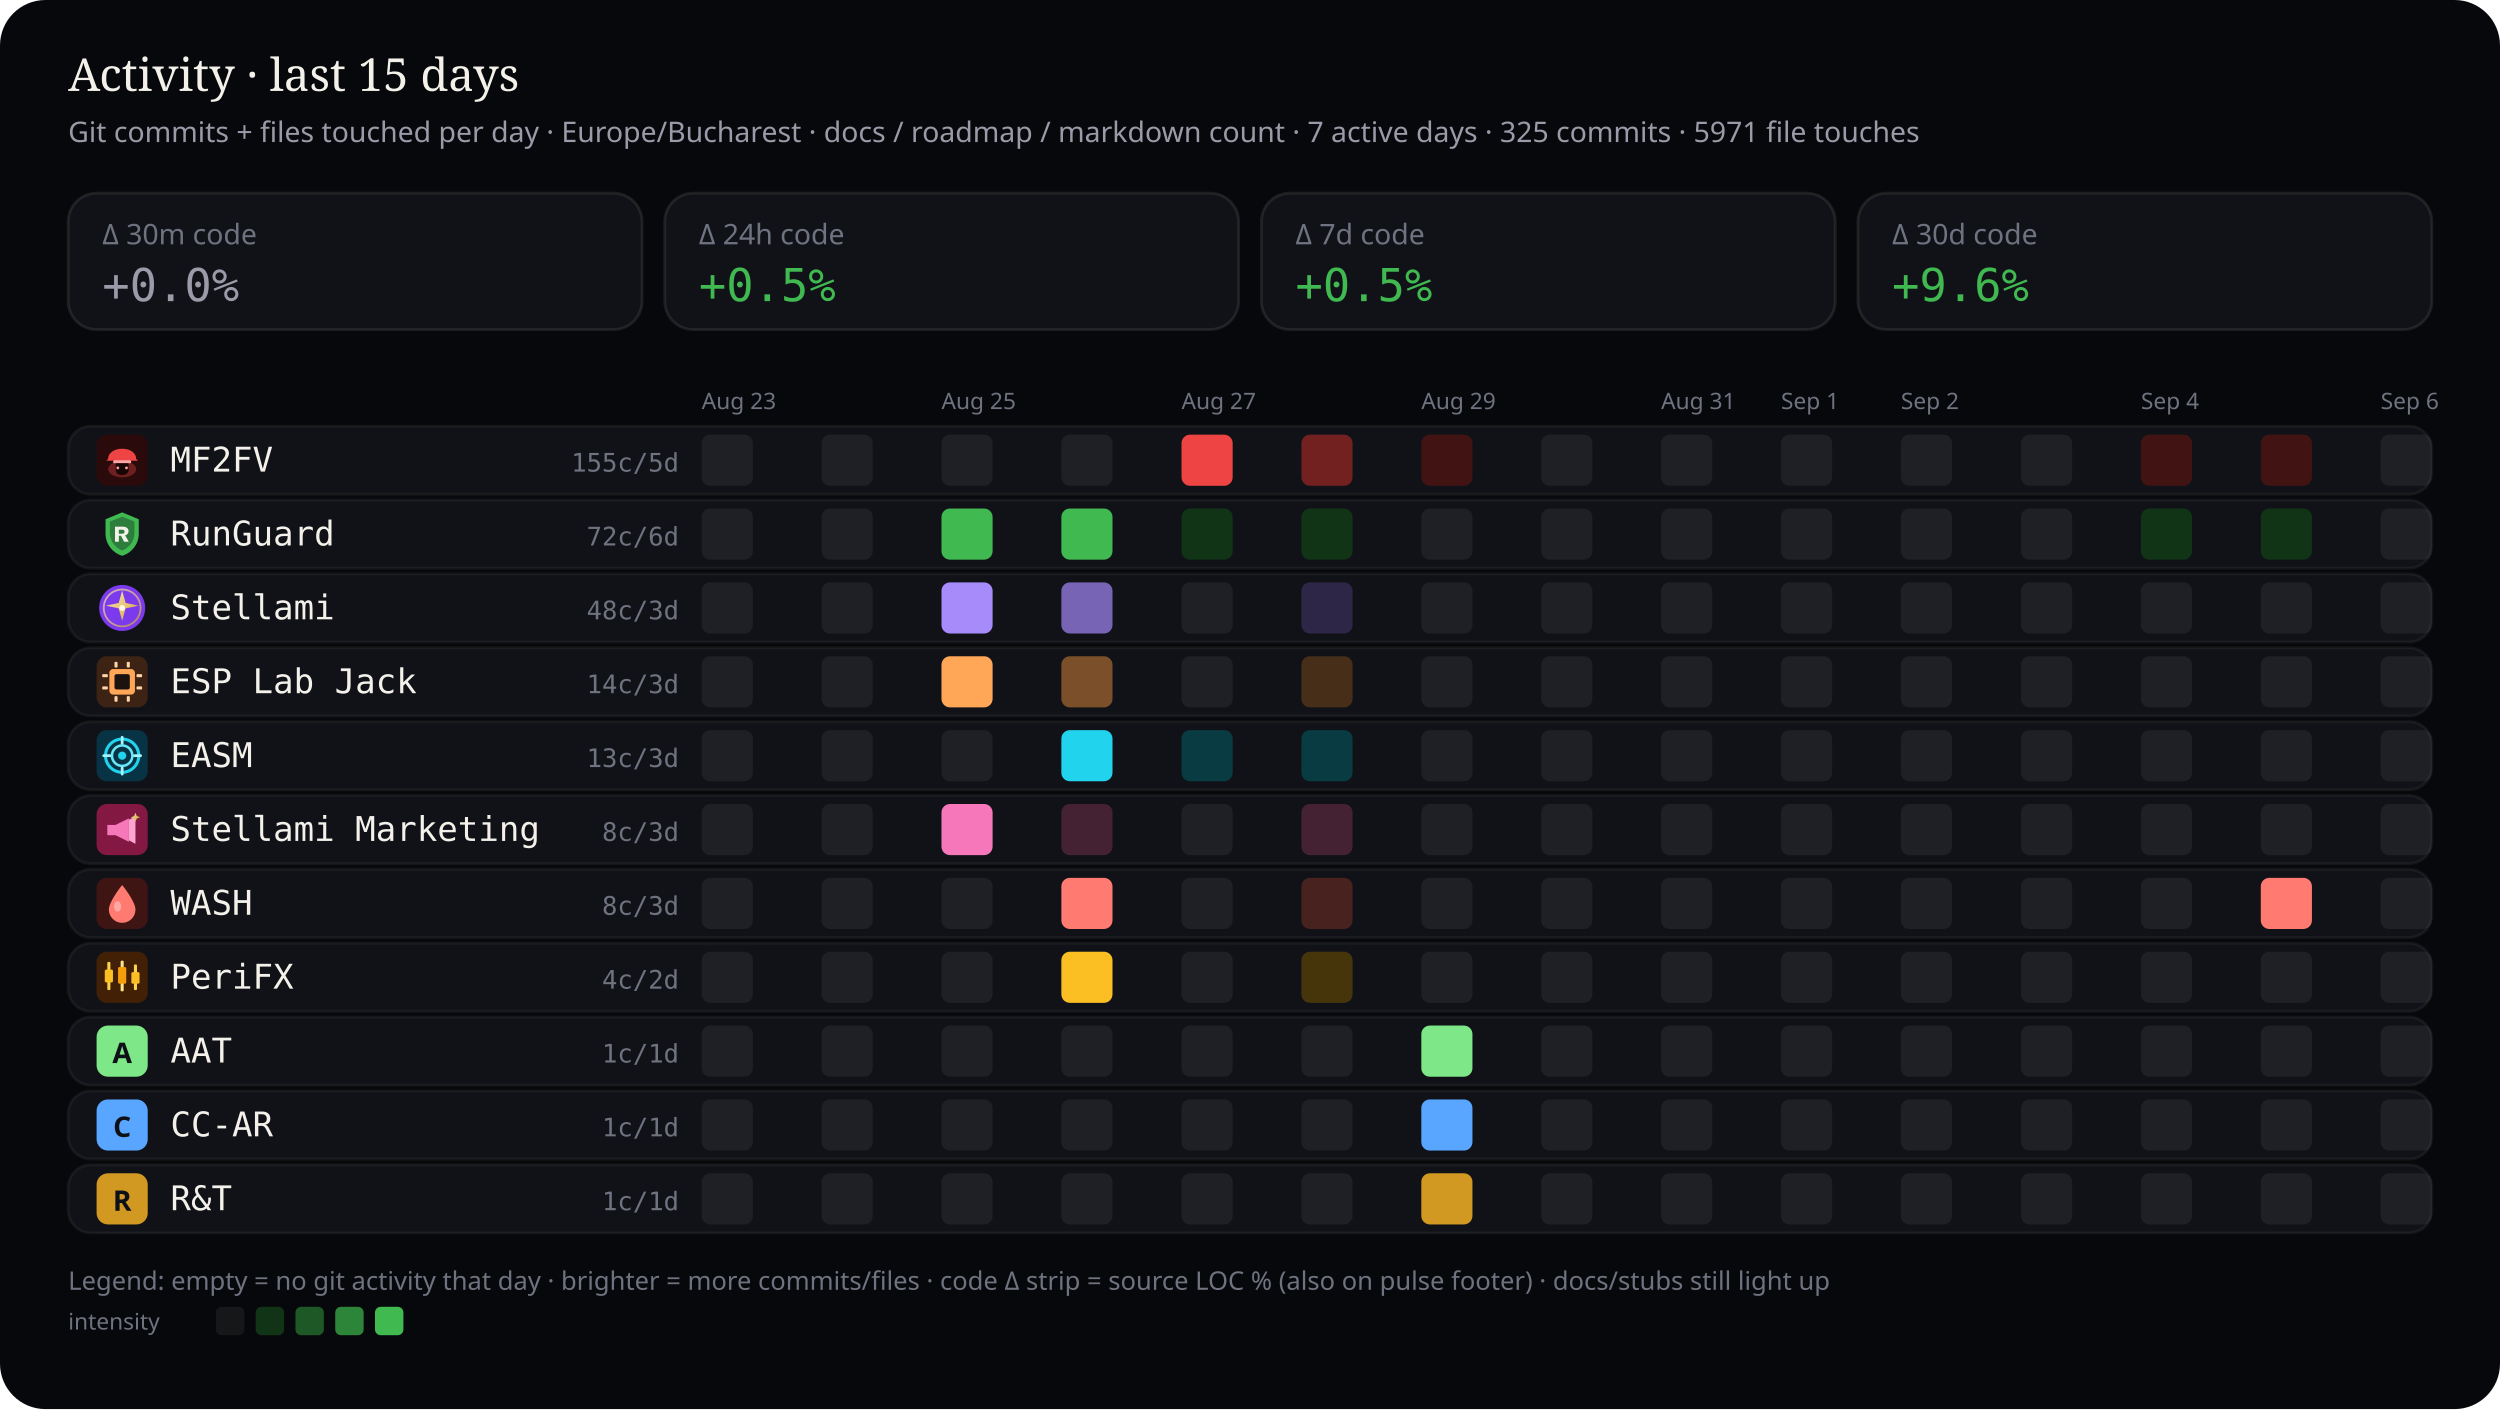
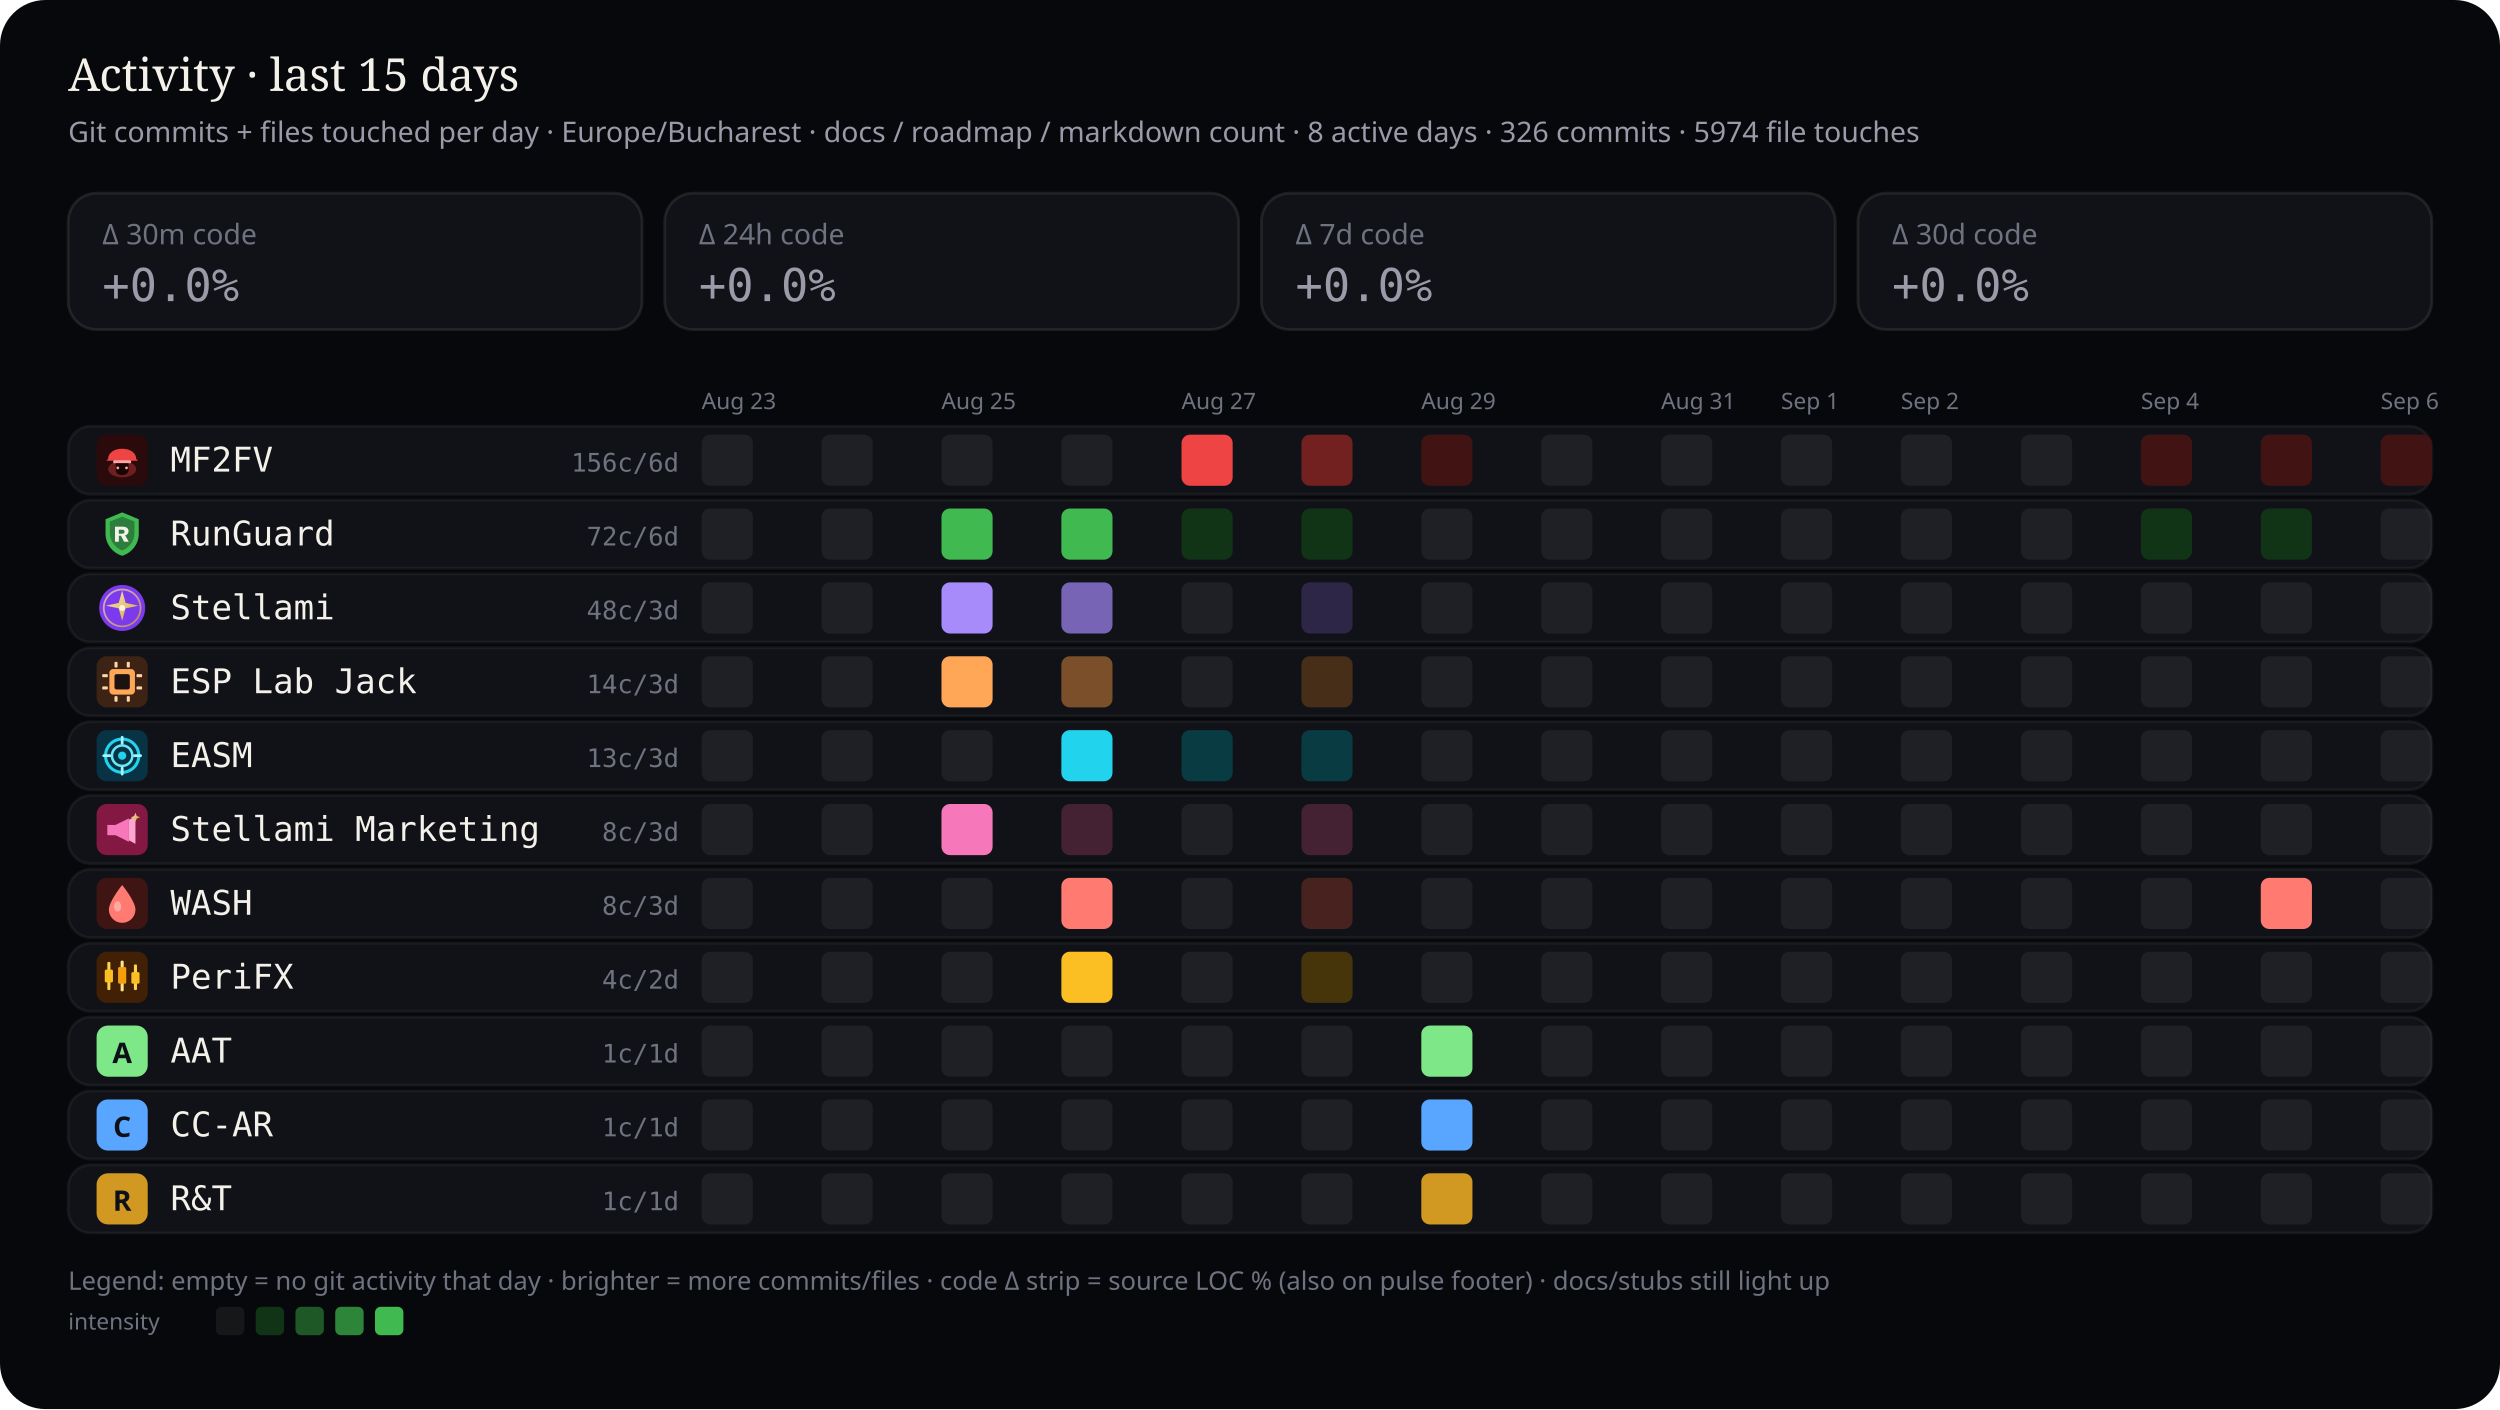
<svg xmlns="http://www.w3.org/2000/svg" viewBox="0 0 880 496" width="880" height="496" role="img" aria-label="Work activity last 15 days by stream — commits and files touched">
  <rect width="880" height="496" rx="16" fill="#07080b" />
  <text x="24" y="32" fill="#f4f1ea" font-size="16" font-family="ui-serif, Georgia, serif">Activity · last 15 days</text>
-   <text x="24" y="50" fill="#9a9aa8" font-size="10" font-family="ui-sans-serif, system-ui, sans-serif">Git commits + files touched per day · Europe/Bucharest · docs / roadmap / markdown count · 7 active days · 325 commits · 5971 file touches</text>
+   <text x="24" y="50" fill="#9a9aa8" font-size="10" font-family="ui-sans-serif, system-ui, sans-serif">Git commits + files touched per day · Europe/Bucharest · docs / roadmap / markdown count · 8 active days · 326 commits · 5974 file touches</text>
  <defs>
    <clipPath id="wc-stream-label">
      <rect x="60.0" y="0" width="132.5" height="496" />
    </clipPath>
  </defs>
  <rect x="24" y="68" width="202" height="48" rx="10" fill="#101218" stroke="rgba(232,228,214,0.10)" />
  <text x="36" y="86" fill="#6f7380" font-size="10" font-family="ui-sans-serif, system-ui, sans-serif">Δ 30m code</text>
  <text x="36" y="106" fill="#9a9aa8" font-size="16" font-family="ui-monospace, SFMono-Regular, monospace">+0.0%</text>
  <rect x="234" y="68" width="202" height="48" rx="10" fill="#101218" stroke="rgba(232,228,214,0.10)" />
  <text x="246" y="86" fill="#6f7380" font-size="10" font-family="ui-sans-serif, system-ui, sans-serif">Δ 24h code</text>
-   <text x="246" y="106" fill="#3fb950" font-size="16" font-family="ui-monospace, SFMono-Regular, monospace">+0.5%</text>
+   <text x="246" y="106" fill="#9a9aa8" font-size="16" font-family="ui-monospace, SFMono-Regular, monospace">+0.0%</text>
  <rect x="444" y="68" width="202" height="48" rx="10" fill="#101218" stroke="rgba(232,228,214,0.10)" />
  <text x="456" y="86" fill="#6f7380" font-size="10" font-family="ui-sans-serif, system-ui, sans-serif">Δ 7d code</text>
-   <text x="456" y="106" fill="#3fb950" font-size="16" font-family="ui-monospace, SFMono-Regular, monospace">+0.5%</text>
+   <text x="456" y="106" fill="#9a9aa8" font-size="16" font-family="ui-monospace, SFMono-Regular, monospace">+0.0%</text>
  <rect x="654" y="68" width="202" height="48" rx="10" fill="#101218" stroke="rgba(232,228,214,0.10)" />
  <text x="666" y="86" fill="#6f7380" font-size="10" font-family="ui-sans-serif, system-ui, sans-serif">Δ 30d code</text>
-   <text x="666" y="106" fill="#3fb950" font-size="16" font-family="ui-monospace, SFMono-Regular, monospace">+9.6%</text>
+   <text x="666" y="106" fill="#9a9aa8" font-size="16" font-family="ui-monospace, SFMono-Regular, monospace">+0.0%</text>
  <text x="247.0" y="144" fill="#6f7380" font-size="8" font-family="ui-sans-serif, system-ui, sans-serif">Aug 23</text>
  <text x="331.4" y="144" fill="#6f7380" font-size="8" font-family="ui-sans-serif, system-ui, sans-serif">Aug 25</text>
  <text x="415.9" y="144" fill="#6f7380" font-size="8" font-family="ui-sans-serif, system-ui, sans-serif">Aug 27</text>
  <text x="500.3" y="144" fill="#6f7380" font-size="8" font-family="ui-sans-serif, system-ui, sans-serif">Aug 29</text>
  <text x="584.7" y="144" fill="#6f7380" font-size="8" font-family="ui-sans-serif, system-ui, sans-serif">Aug 31</text>
  <text x="626.9" y="144" fill="#6f7380" font-size="8" font-family="ui-sans-serif, system-ui, sans-serif">Sep 1</text>
  <text x="669.1" y="144" fill="#6f7380" font-size="8" font-family="ui-sans-serif, system-ui, sans-serif">Sep 2</text>
  <text x="753.6" y="144" fill="#6f7380" font-size="8" font-family="ui-sans-serif, system-ui, sans-serif">Sep 4</text>
  <text x="838.0" y="144" fill="#6f7380" font-size="8" font-family="ui-sans-serif, system-ui, sans-serif">Sep 6</text>
  <rect x="24" y="150" width="832" height="24" rx="8" fill="#101218" stroke="rgba(232,228,214,0.06)" />
  <g id="stream_logo_mf2fv" class="stream_logo" data-stream="mf2fv" transform="translate(34.0,153.0) scale(0.9)" opacity="1.0">
    <rect width="20" height="20" rx="4" fill="#2a0a0a" />
    <ellipse cx="10" cy="13.5" rx="5.5" ry="3.2" fill="#ef4444" opacity=".35" />
    <path fill="#ef4444" d="M4.5 9.5 C4.5 7.2 6.8 5.5 10 5.5 S15.5 7.2 15.5 9.5 L16.2 10.2 H3.8 Z" />
    <rect x="6.5" y="10" width="7" height="1.2" rx="0.4" fill="#fca5a5" />
    <path fill="#1a0505" d="M7.5 11.2 h5 v2.8 c0 1-1.1 1.8-2.5 1.8 s-2.5-.8-2.5-1.8 v-2.8z" />
    <circle cx="8.3" cy="13" r="0.55" fill="#fca5a5" />
    <circle cx="11.7" cy="13" r="0.55" fill="#fca5a5" />
  </g>
  <use class="stream_logo" data-stream="mf2fv" href="#stream_logo_mf2fv" x="34.0" y="153.0" width="18" height="18" opacity="0" />
  <text x="60" y="166" fill="#f4f1ea" font-size="12" font-family="ui-monospace, SFMono-Regular, monospace" clip-path="url(#wc-stream-label)">MF2FV</text>
-   <text x="239" y="166" fill="#6f7380" font-size="9" text-anchor="end" font-family="ui-monospace, SFMono-Regular, monospace">155c/5d</text>
+   <text x="239" y="166" fill="#6f7380" font-size="9" text-anchor="end" font-family="ui-monospace, SFMono-Regular, monospace">156c/6d</text>
  <rect x="247.0" y="153.0" width="18.0" height="18.0" rx="3" fill="rgba(255,255,255,0.06)" />
  <rect x="289.2" y="153.0" width="18.0" height="18.0" rx="3" fill="rgba(255,255,255,0.06)" />
  <rect x="331.4" y="153.0" width="18.0" height="18.0" rx="3" fill="rgba(255,255,255,0.06)" />
  <rect x="373.6" y="153.0" width="18.0" height="18.0" rx="3" fill="rgba(255,255,255,0.06)" />
  <rect x="415.9" y="153.0" width="18.0" height="18.0" rx="3" fill="#ef4444" />
  <rect x="458.1" y="153.0" width="18.0" height="18.0" rx="3" fill="#722020" />
  <rect x="500.3" y="153.0" width="18.0" height="18.0" rx="3" fill="#421313" />
  <rect x="542.5" y="153.0" width="18.0" height="18.0" rx="3" fill="rgba(255,255,255,0.06)" />
  <rect x="584.7" y="153.0" width="18.0" height="18.0" rx="3" fill="rgba(255,255,255,0.06)" />
  <rect x="626.9" y="153.0" width="18.0" height="18.0" rx="3" fill="rgba(255,255,255,0.06)" />
  <rect x="669.1" y="153.0" width="18.0" height="18.0" rx="3" fill="rgba(255,255,255,0.06)" />
  <rect x="711.4" y="153.0" width="18.0" height="18.0" rx="3" fill="rgba(255,255,255,0.06)" />
  <rect x="753.6" y="153.0" width="18.0" height="18.0" rx="3" fill="#421313" />
  <rect x="795.8" y="153.0" width="18.0" height="18.0" rx="3" fill="#421313" />
-   <rect x="838.0" y="153.0" width="18.0" height="18.0" rx="3" fill="rgba(255,255,255,0.06)" />
+   <rect x="838.0" y="153.0" width="18.0" height="18.0" rx="3" fill="#421313" />
  <rect x="24" y="176" width="832" height="24" rx="8" fill="#101218" stroke="rgba(232,228,214,0.06)" />
  <g id="stream_logo_runguard" class="stream_logo" data-stream="runguard" transform="translate(34.0,179.0) scale(0.9)" opacity="1.0">
    <path fill="#3fb950" d="M10 1.5 L16.5 4.2 V9.8 C16.5 14.1 13.6 17.4 10 18.5 C6.4 17.4 3.5 14.1 3.5 9.8 V4.2 Z" />
    <path fill="#0d1117" fill-opacity=".35" d="M10 3.2 L14.8 5.1 V9.7 C14.8 12.9 12.6 15.4 10 16.4 C7.4 15.4 5.2 12.9 5.2 9.7 V5.1 Z" />
    <path fill="#f4f1ea" d="M7.2 7.1h3.1c1.35 0 2.2.7 2.2 1.75 0 .85-.5 1.45-1.35 1.65L12.6 13h-1.85l-1.2-2.35H8.7V13H7.2V7.1zm1.5 1.2v1.55h1.35c.55 0 .9-.28.9-.75s-.35-.8-.9-.8H8.7z" />
  </g>
  <use class="stream_logo" data-stream="runguard" href="#stream_logo_runguard" x="34.0" y="179.0" width="18" height="18" opacity="0" />
  <text x="60" y="192" fill="#f4f1ea" font-size="12" font-family="ui-monospace, SFMono-Regular, monospace" clip-path="url(#wc-stream-label)">RunGuard</text>
  <text x="239" y="192" fill="#6f7380" font-size="9" text-anchor="end" font-family="ui-monospace, SFMono-Regular, monospace">72c/6d</text>
  <rect x="247.0" y="179.0" width="18.0" height="18.0" rx="3" fill="rgba(255,255,255,0.06)" />
  <rect x="289.2" y="179.0" width="18.0" height="18.0" rx="3" fill="rgba(255,255,255,0.06)" />
  <rect x="331.4" y="179.0" width="18.0" height="18.0" rx="3" fill="#3fb950" />
  <rect x="373.6" y="179.0" width="18.0" height="18.0" rx="3" fill="#3fb950" />
  <rect x="415.9" y="179.0" width="18.0" height="18.0" rx="3" fill="#113316" />
  <rect x="458.1" y="179.0" width="18.0" height="18.0" rx="3" fill="#113316" />
  <rect x="500.3" y="179.0" width="18.0" height="18.0" rx="3" fill="rgba(255,255,255,0.06)" />
  <rect x="542.5" y="179.0" width="18.0" height="18.0" rx="3" fill="rgba(255,255,255,0.06)" />
  <rect x="584.7" y="179.0" width="18.0" height="18.0" rx="3" fill="rgba(255,255,255,0.06)" />
  <rect x="626.9" y="179.0" width="18.0" height="18.0" rx="3" fill="rgba(255,255,255,0.06)" />
  <rect x="669.1" y="179.0" width="18.0" height="18.0" rx="3" fill="rgba(255,255,255,0.06)" />
  <rect x="711.4" y="179.0" width="18.0" height="18.0" rx="3" fill="rgba(255,255,255,0.06)" />
  <rect x="753.6" y="179.0" width="18.0" height="18.0" rx="3" fill="#113316" />
  <rect x="795.8" y="179.0" width="18.0" height="18.0" rx="3" fill="#113316" />
  <rect x="838.0" y="179.0" width="18.0" height="18.0" rx="3" fill="rgba(255,255,255,0.06)" />
  <rect x="24" y="202" width="832" height="24" rx="8" fill="#101218" stroke="rgba(232,228,214,0.06)" />
  <g id="stream_logo_stellami" class="stream_logo" data-stream="stellami" transform="translate(34.0,205.0) scale(0.9)" opacity="1.0">
    <defs>
      <linearGradient id="stream_logo_stellami-stellami-gold" x1="0%" y1="0%" x2="100%" y2="100%">
        <stop offset="0%" stop-color="#f5e6a8" />
        <stop offset="55%" stop-color="#e8c57a" />
        <stop offset="100%" stop-color="#c9a227" />
      </linearGradient>
    </defs>
    <circle cx="10" cy="10" r="9" fill="#7c3aed" />
    <circle cx="10" cy="10" r="7.2" fill="none" stroke="url(#stream_logo_stellami-stellami-gold)" stroke-width="0.7" opacity=".7" />
    <path fill="url(#stream_logo_stellami-stellami-gold)" d="M10 3.2 L11.35 8.05 L16.4 9.1 L11.35 10.15 L10 15 L8.65 10.15 L3.6 9.1 L8.65 8.05 Z" />
    <circle cx="10" cy="10" r="1.15" fill="#fff8e8" />
  </g>
  <use class="stream_logo" data-stream="stellami" href="#stream_logo_stellami" x="34.0" y="205.0" width="18" height="18" opacity="0" />
  <text x="60" y="218" fill="#f4f1ea" font-size="12" font-family="ui-monospace, SFMono-Regular, monospace" clip-path="url(#wc-stream-label)">Stellami</text>
  <text x="239" y="218" fill="#6f7380" font-size="9" text-anchor="end" font-family="ui-monospace, SFMono-Regular, monospace">48c/3d</text>
  <rect x="247.0" y="205.0" width="18.0" height="18.0" rx="3" fill="rgba(255,255,255,0.06)" />
  <rect x="289.2" y="205.0" width="18.0" height="18.0" rx="3" fill="rgba(255,255,255,0.06)" />
  <rect x="331.4" y="205.0" width="18.0" height="18.0" rx="3" fill="#a78bfa" />
  <rect x="373.6" y="205.0" width="18.0" height="18.0" rx="3" fill="#7864b4" />
  <rect x="415.9" y="205.0" width="18.0" height="18.0" rx="3" fill="rgba(255,255,255,0.06)" />
  <rect x="458.1" y="205.0" width="18.0" height="18.0" rx="3" fill="#2e2646" />
  <rect x="500.3" y="205.0" width="18.0" height="18.0" rx="3" fill="rgba(255,255,255,0.06)" />
  <rect x="542.5" y="205.0" width="18.0" height="18.0" rx="3" fill="rgba(255,255,255,0.06)" />
  <rect x="584.7" y="205.0" width="18.0" height="18.0" rx="3" fill="rgba(255,255,255,0.06)" />
  <rect x="626.9" y="205.0" width="18.0" height="18.0" rx="3" fill="rgba(255,255,255,0.06)" />
  <rect x="669.1" y="205.0" width="18.0" height="18.0" rx="3" fill="rgba(255,255,255,0.06)" />
  <rect x="711.4" y="205.0" width="18.0" height="18.0" rx="3" fill="rgba(255,255,255,0.06)" />
  <rect x="753.6" y="205.0" width="18.0" height="18.0" rx="3" fill="rgba(255,255,255,0.06)" />
  <rect x="795.8" y="205.0" width="18.0" height="18.0" rx="3" fill="rgba(255,255,255,0.06)" />
  <rect x="838.0" y="205.0" width="18.0" height="18.0" rx="3" fill="rgba(255,255,255,0.06)" />
  <rect x="24" y="228" width="832" height="24" rx="8" fill="#101218" stroke="rgba(232,228,214,0.06)" />
  <g id="stream_logo_esp-lab-jack" class="stream_logo" data-stream="esp-lab-jack" transform="translate(34.0,231.0) scale(0.9)" opacity="1.0">
    <rect width="20" height="20" rx="4" fill="#3d2314" />
    <rect x="5" y="5" width="10" height="10" rx="1.5" fill="#ffa657" />
    <rect x="7" y="7" width="6" height="6" rx="0.8" fill="#1c1210" />
    <rect x="2.2" y="7" width="2.2" height="1.2" rx="0.3" fill="#ffd4a8" />
    <rect x="2.2" y="11.8" width="2.2" height="1.2" rx="0.3" fill="#ffd4a8" />
    <rect x="15.6" y="7" width="2.2" height="1.2" rx="0.3" fill="#ffd4a8" />
    <rect x="15.6" y="11.8" width="2.2" height="1.2" rx="0.3" fill="#ffd4a8" />
    <rect x="7" y="2.2" width="1.2" height="2.2" rx="0.3" fill="#ffd4a8" />
    <rect x="11.8" y="2.2" width="1.2" height="2.2" rx="0.3" fill="#ffd4a8" />
    <rect x="7" y="15.6" width="1.2" height="2.2" rx="0.3" fill="#ffd4a8" />
    <rect x="11.8" y="15.6" width="1.2" height="2.2" rx="0.3" fill="#ffd4a8" />
  </g>
  <use class="stream_logo" data-stream="esp-lab-jack" href="#stream_logo_esp-lab-jack" x="34.0" y="231.0" width="18" height="18" opacity="0" />
  <text x="60" y="244" fill="#f4f1ea" font-size="12" font-family="ui-monospace, SFMono-Regular, monospace" clip-path="url(#wc-stream-label)">ESP Lab Jack</text>
  <text x="239" y="244" fill="#6f7380" font-size="9" text-anchor="end" font-family="ui-monospace, SFMono-Regular, monospace">14c/3d</text>
  <rect x="247.0" y="231.0" width="18.0" height="18.0" rx="3" fill="rgba(255,255,255,0.06)" />
  <rect x="289.2" y="231.0" width="18.0" height="18.0" rx="3" fill="rgba(255,255,255,0.06)" />
  <rect x="331.4" y="231.0" width="18.0" height="18.0" rx="3" fill="#ffa657" />
  <rect x="373.6" y="231.0" width="18.0" height="18.0" rx="3" fill="#7a4f29" />
  <rect x="415.9" y="231.0" width="18.0" height="18.0" rx="3" fill="rgba(255,255,255,0.06)" />
  <rect x="458.1" y="231.0" width="18.0" height="18.0" rx="3" fill="#472e18" />
  <rect x="500.3" y="231.0" width="18.0" height="18.0" rx="3" fill="rgba(255,255,255,0.06)" />
  <rect x="542.5" y="231.0" width="18.0" height="18.0" rx="3" fill="rgba(255,255,255,0.06)" />
  <rect x="584.7" y="231.0" width="18.0" height="18.0" rx="3" fill="rgba(255,255,255,0.06)" />
  <rect x="626.9" y="231.0" width="18.0" height="18.0" rx="3" fill="rgba(255,255,255,0.06)" />
  <rect x="669.1" y="231.0" width="18.0" height="18.0" rx="3" fill="rgba(255,255,255,0.06)" />
  <rect x="711.4" y="231.0" width="18.0" height="18.0" rx="3" fill="rgba(255,255,255,0.06)" />
  <rect x="753.6" y="231.0" width="18.0" height="18.0" rx="3" fill="rgba(255,255,255,0.06)" />
  <rect x="795.8" y="231.0" width="18.0" height="18.0" rx="3" fill="rgba(255,255,255,0.06)" />
  <rect x="838.0" y="231.0" width="18.0" height="18.0" rx="3" fill="rgba(255,255,255,0.06)" />
  <rect x="24" y="254" width="832" height="24" rx="8" fill="#101218" stroke="rgba(232,228,214,0.06)" />
  <g id="stream_logo_easm" class="stream_logo" data-stream="easm" transform="translate(34.0,257.0) scale(0.9)" opacity="1.0">
    <rect width="20" height="20" rx="4" fill="#083344" />
    <circle cx="10" cy="10" r="6.5" fill="none" stroke="#22d3ee" stroke-width="1.2" />
    <circle cx="10" cy="10" r="4" fill="none" stroke="#67e8f9" stroke-width="1" />
    <circle cx="10" cy="10" r="1.6" fill="#22d3ee" />
    <path d="M10 2.8 V5.2 M10 14.8 V17.2 M2.8 10 H5.2 M14.8 10 H17.2" stroke="#a5f3fc" stroke-width="1.1" stroke-linecap="round" />
  </g>
  <use class="stream_logo" data-stream="easm" href="#stream_logo_easm" x="34.0" y="257.0" width="18" height="18" opacity="0" />
  <text x="60" y="270" fill="#f4f1ea" font-size="12" font-family="ui-monospace, SFMono-Regular, monospace" clip-path="url(#wc-stream-label)">EASM</text>
  <text x="239" y="270" fill="#6f7380" font-size="9" text-anchor="end" font-family="ui-monospace, SFMono-Regular, monospace">13c/3d</text>
  <rect x="247.0" y="257.0" width="18.0" height="18.0" rx="3" fill="rgba(255,255,255,0.06)" />
  <rect x="289.2" y="257.0" width="18.0" height="18.0" rx="3" fill="rgba(255,255,255,0.06)" />
  <rect x="331.4" y="257.0" width="18.0" height="18.0" rx="3" fill="rgba(255,255,255,0.06)" />
  <rect x="373.6" y="257.0" width="18.0" height="18.0" rx="3" fill="#22d3ee" />
  <rect x="415.9" y="257.0" width="18.0" height="18.0" rx="3" fill="#093b42" />
  <rect x="458.1" y="257.0" width="18.0" height="18.0" rx="3" fill="#093b42" />
  <rect x="500.3" y="257.0" width="18.0" height="18.0" rx="3" fill="rgba(255,255,255,0.06)" />
  <rect x="542.5" y="257.0" width="18.0" height="18.0" rx="3" fill="rgba(255,255,255,0.06)" />
  <rect x="584.7" y="257.0" width="18.0" height="18.0" rx="3" fill="rgba(255,255,255,0.06)" />
  <rect x="626.9" y="257.0" width="18.0" height="18.0" rx="3" fill="rgba(255,255,255,0.06)" />
  <rect x="669.1" y="257.0" width="18.0" height="18.0" rx="3" fill="rgba(255,255,255,0.06)" />
  <rect x="711.4" y="257.0" width="18.0" height="18.0" rx="3" fill="rgba(255,255,255,0.06)" />
  <rect x="753.6" y="257.0" width="18.0" height="18.0" rx="3" fill="rgba(255,255,255,0.06)" />
  <rect x="795.8" y="257.0" width="18.0" height="18.0" rx="3" fill="rgba(255,255,255,0.06)" />
  <rect x="838.0" y="257.0" width="18.0" height="18.0" rx="3" fill="rgba(255,255,255,0.06)" />
  <rect x="24" y="280" width="832" height="24" rx="8" fill="#101218" stroke="rgba(232,228,214,0.06)" />
  <g id="stream_logo_stellami-marketing" class="stream_logo" data-stream="stellami-marketing" transform="translate(34.0,283.0) scale(0.9)" opacity="1.0">
    <defs>
      <linearGradient id="stream_logo_stellami-marketing-smkt-gold" x1="0%" y1="0%" x2="100%" y2="100%">
        <stop offset="0%" stop-color="#f5e6a8" />
        <stop offset="100%" stop-color="#c9a227" />
      </linearGradient>
    </defs>
    <rect width="20" height="20" rx="4" fill="#831843" />
    <path fill="#f778ba" d="M4.2 8.2h3.2l5.2-2.6v9.2l-5.2-2.6H4.2z" />
    <path fill="#fda4d0" d="M12.6 6.2l2.6-1.4v10.8l-2.6-1.4z" />
    <path fill="url(#stream_logo_stellami-marketing-smkt-gold)" d="M15.2 3.4 L15.7 4.7 L17 5.2 L15.7 5.7 L15.2 7 L14.7 5.7 L13.4 5.2 L14.7 4.7 Z" />
  </g>
  <use class="stream_logo" data-stream="stellami-marketing" href="#stream_logo_stellami-marketing" x="34.0" y="283.0" width="18" height="18" opacity="0" />
  <text x="60" y="296" fill="#f4f1ea" font-size="12" font-family="ui-monospace, SFMono-Regular, monospace" clip-path="url(#wc-stream-label)">Stellami Marketing</text>
  <text x="239" y="296" fill="#6f7380" font-size="9" text-anchor="end" font-family="ui-monospace, SFMono-Regular, monospace">8c/3d</text>
  <rect x="247.0" y="283.0" width="18.0" height="18.0" rx="3" fill="rgba(255,255,255,0.06)" />
  <rect x="289.2" y="283.0" width="18.0" height="18.0" rx="3" fill="rgba(255,255,255,0.06)" />
  <rect x="331.4" y="283.0" width="18.0" height="18.0" rx="3" fill="#f778ba" />
  <rect x="373.6" y="283.0" width="18.0" height="18.0" rx="3" fill="#452134" />
  <rect x="415.9" y="283.0" width="18.0" height="18.0" rx="3" fill="rgba(255,255,255,0.06)" />
  <rect x="458.1" y="283.0" width="18.0" height="18.0" rx="3" fill="#452134" />
  <rect x="500.3" y="283.0" width="18.0" height="18.0" rx="3" fill="rgba(255,255,255,0.06)" />
  <rect x="542.5" y="283.0" width="18.0" height="18.0" rx="3" fill="rgba(255,255,255,0.06)" />
  <rect x="584.7" y="283.0" width="18.0" height="18.0" rx="3" fill="rgba(255,255,255,0.06)" />
  <rect x="626.9" y="283.0" width="18.0" height="18.0" rx="3" fill="rgba(255,255,255,0.06)" />
  <rect x="669.1" y="283.0" width="18.0" height="18.0" rx="3" fill="rgba(255,255,255,0.06)" />
  <rect x="711.4" y="283.0" width="18.0" height="18.0" rx="3" fill="rgba(255,255,255,0.06)" />
  <rect x="753.6" y="283.0" width="18.0" height="18.0" rx="3" fill="rgba(255,255,255,0.06)" />
  <rect x="795.8" y="283.0" width="18.0" height="18.0" rx="3" fill="rgba(255,255,255,0.06)" />
  <rect x="838.0" y="283.0" width="18.0" height="18.0" rx="3" fill="rgba(255,255,255,0.06)" />
  <rect x="24" y="306" width="832" height="24" rx="8" fill="#101218" stroke="rgba(232,228,214,0.06)" />
  <g id="stream_logo_wash" class="stream_logo" data-stream="wash" transform="translate(34.0,309.0) scale(0.9)" opacity="1.0">
    <rect width="20" height="20" rx="4" fill="#3f1513" />
    <path fill="#ff7b72" d="M10 2.8 C10 2.8 15.2 9.2 15.2 12.4 A5.2 5.2 0 0 1 4.8 12.4 C4.8 9.2 10 2.8 10 2.8 Z" />
    <ellipse cx="8.2" cy="11.2" rx="1.4" ry="2" fill="#ffd0cc" opacity=".55" />
  </g>
  <use class="stream_logo" data-stream="wash" href="#stream_logo_wash" x="34.0" y="309.0" width="18" height="18" opacity="0" />
  <text x="60" y="322" fill="#f4f1ea" font-size="12" font-family="ui-monospace, SFMono-Regular, monospace" clip-path="url(#wc-stream-label)">WASH</text>
  <text x="239" y="322" fill="#6f7380" font-size="9" text-anchor="end" font-family="ui-monospace, SFMono-Regular, monospace">8c/3d</text>
  <rect x="247.0" y="309.0" width="18.0" height="18.0" rx="3" fill="rgba(255,255,255,0.06)" />
  <rect x="289.2" y="309.0" width="18.0" height="18.0" rx="3" fill="rgba(255,255,255,0.06)" />
  <rect x="331.4" y="309.0" width="18.0" height="18.0" rx="3" fill="rgba(255,255,255,0.06)" />
  <rect x="373.6" y="309.0" width="18.0" height="18.0" rx="3" fill="#ff7b72" />
  <rect x="415.9" y="309.0" width="18.0" height="18.0" rx="3" fill="rgba(255,255,255,0.06)" />
  <rect x="458.1" y="309.0" width="18.0" height="18.0" rx="3" fill="#47221f" />
  <rect x="500.3" y="309.0" width="18.0" height="18.0" rx="3" fill="rgba(255,255,255,0.06)" />
  <rect x="542.5" y="309.0" width="18.0" height="18.0" rx="3" fill="rgba(255,255,255,0.06)" />
  <rect x="584.7" y="309.0" width="18.0" height="18.0" rx="3" fill="rgba(255,255,255,0.06)" />
  <rect x="626.9" y="309.0" width="18.0" height="18.0" rx="3" fill="rgba(255,255,255,0.06)" />
  <rect x="669.1" y="309.0" width="18.0" height="18.0" rx="3" fill="rgba(255,255,255,0.06)" />
  <rect x="711.4" y="309.0" width="18.0" height="18.0" rx="3" fill="rgba(255,255,255,0.06)" />
  <rect x="753.6" y="309.0" width="18.0" height="18.0" rx="3" fill="rgba(255,255,255,0.06)" />
  <rect x="795.8" y="309.0" width="18.0" height="18.0" rx="3" fill="#ff7b72" />
  <rect x="838.0" y="309.0" width="18.0" height="18.0" rx="3" fill="rgba(255,255,255,0.06)" />
  <rect x="24" y="332" width="832" height="24" rx="8" fill="#101218" stroke="rgba(232,228,214,0.06)" />
  <g id="stream_logo_peri" class="stream_logo" data-stream="peri" transform="translate(34.0,335.0) scale(0.9)" opacity="1.0">
    <rect width="20" height="20" rx="4" fill="#422006" />
    <rect x="4.2" y="4" width="1.2" height="11" rx="0.4" fill="#fcd34d" />
    <rect x="3.2" y="7" width="3.2" height="5" rx="0.5" fill="#fbbf24" />
    <rect x="9.4" y="3.5" width="1.2" height="12" rx="0.4" fill="#fde68a" />
    <rect x="8.4" y="6" width="3.2" height="6.5" rx="0.5" fill="#f59e0b" />
    <rect x="14.6" y="5" width="1.2" height="10" rx="0.4" fill="#fcd34d" />
    <rect x="13.6" y="8" width="3.2" height="4.5" rx="0.5" fill="#fbbf24" />
  </g>
  <use class="stream_logo" data-stream="peri" href="#stream_logo_peri" x="34.0" y="335.0" width="18" height="18" opacity="0" />
  <text x="60" y="348" fill="#f4f1ea" font-size="12" font-family="ui-monospace, SFMono-Regular, monospace" clip-path="url(#wc-stream-label)">PeriFX</text>
  <text x="239" y="348" fill="#6f7380" font-size="9" text-anchor="end" font-family="ui-monospace, SFMono-Regular, monospace">4c/2d</text>
  <rect x="247.0" y="335.0" width="18.0" height="18.0" rx="3" fill="rgba(255,255,255,0.06)" />
  <rect x="289.2" y="335.0" width="18.0" height="18.0" rx="3" fill="rgba(255,255,255,0.06)" />
  <rect x="331.4" y="335.0" width="18.0" height="18.0" rx="3" fill="rgba(255,255,255,0.06)" />
  <rect x="373.6" y="335.0" width="18.0" height="18.0" rx="3" fill="#fbbf24" />
  <rect x="415.9" y="335.0" width="18.0" height="18.0" rx="3" fill="rgba(255,255,255,0.06)" />
  <rect x="458.1" y="335.0" width="18.0" height="18.0" rx="3" fill="#46350a" />
  <rect x="500.3" y="335.0" width="18.0" height="18.0" rx="3" fill="rgba(255,255,255,0.06)" />
  <rect x="542.5" y="335.0" width="18.0" height="18.0" rx="3" fill="rgba(255,255,255,0.06)" />
  <rect x="584.7" y="335.0" width="18.0" height="18.0" rx="3" fill="rgba(255,255,255,0.06)" />
  <rect x="626.9" y="335.0" width="18.0" height="18.0" rx="3" fill="rgba(255,255,255,0.06)" />
  <rect x="669.1" y="335.0" width="18.0" height="18.0" rx="3" fill="rgba(255,255,255,0.06)" />
  <rect x="711.4" y="335.0" width="18.0" height="18.0" rx="3" fill="rgba(255,255,255,0.06)" />
  <rect x="753.6" y="335.0" width="18.0" height="18.0" rx="3" fill="rgba(255,255,255,0.06)" />
  <rect x="795.8" y="335.0" width="18.0" height="18.0" rx="3" fill="rgba(255,255,255,0.06)" />
  <rect x="838.0" y="335.0" width="18.0" height="18.0" rx="3" fill="rgba(255,255,255,0.06)" />
  <rect x="24" y="358" width="832" height="24" rx="8" fill="#101218" stroke="rgba(232,228,214,0.06)" />
  <g id="stream_logo_aat" class="stream_logo" data-stream="aat" opacity="1.0">
    <rect x="34.0" y="361.0" width="18" height="18" rx="4" fill="#7ee787" />
    <text x="43.0" y="374.2" text-anchor="middle" fill="#0d1117" font-size="10" font-family="ui-sans-serif, system-ui, sans-serif" font-weight="700">A</text>
  </g>
  <text x="60" y="374" fill="#f4f1ea" font-size="12" font-family="ui-monospace, SFMono-Regular, monospace" clip-path="url(#wc-stream-label)">AAT</text>
  <text x="239" y="374" fill="#6f7380" font-size="9" text-anchor="end" font-family="ui-monospace, SFMono-Regular, monospace">1c/1d</text>
  <rect x="247.0" y="361.0" width="18.0" height="18.0" rx="3" fill="rgba(255,255,255,0.06)" />
  <rect x="289.2" y="361.0" width="18.0" height="18.0" rx="3" fill="rgba(255,255,255,0.06)" />
  <rect x="331.4" y="361.0" width="18.0" height="18.0" rx="3" fill="rgba(255,255,255,0.06)" />
  <rect x="373.6" y="361.0" width="18.0" height="18.0" rx="3" fill="rgba(255,255,255,0.06)" />
  <rect x="415.9" y="361.0" width="18.0" height="18.0" rx="3" fill="rgba(255,255,255,0.06)" />
  <rect x="458.1" y="361.0" width="18.0" height="18.0" rx="3" fill="rgba(255,255,255,0.06)" />
  <rect x="500.3" y="361.0" width="18.0" height="18.0" rx="3" fill="#7ee787" />
  <rect x="542.5" y="361.0" width="18.0" height="18.0" rx="3" fill="rgba(255,255,255,0.06)" />
  <rect x="584.7" y="361.0" width="18.0" height="18.0" rx="3" fill="rgba(255,255,255,0.06)" />
  <rect x="626.9" y="361.0" width="18.0" height="18.0" rx="3" fill="rgba(255,255,255,0.06)" />
  <rect x="669.1" y="361.0" width="18.0" height="18.0" rx="3" fill="rgba(255,255,255,0.06)" />
  <rect x="711.4" y="361.0" width="18.0" height="18.0" rx="3" fill="rgba(255,255,255,0.06)" />
  <rect x="753.6" y="361.0" width="18.0" height="18.0" rx="3" fill="rgba(255,255,255,0.06)" />
  <rect x="795.8" y="361.0" width="18.0" height="18.0" rx="3" fill="rgba(255,255,255,0.06)" />
  <rect x="838.0" y="361.0" width="18.0" height="18.0" rx="3" fill="rgba(255,255,255,0.06)" />
  <rect x="24" y="384" width="832" height="24" rx="8" fill="#101218" stroke="rgba(232,228,214,0.06)" />
  <g id="stream_logo_cc-ar" class="stream_logo" data-stream="cc-ar" opacity="1.0">
    <rect x="34.0" y="387.0" width="18" height="18" rx="4" fill="#58a6ff" />
    <text x="43.0" y="400.2" text-anchor="middle" fill="#0d1117" font-size="10" font-family="ui-sans-serif, system-ui, sans-serif" font-weight="700">C</text>
  </g>
  <text x="60" y="400" fill="#f4f1ea" font-size="12" font-family="ui-monospace, SFMono-Regular, monospace" clip-path="url(#wc-stream-label)">CC-AR</text>
  <text x="239" y="400" fill="#6f7380" font-size="9" text-anchor="end" font-family="ui-monospace, SFMono-Regular, monospace">1c/1d</text>
  <rect x="247.0" y="387.0" width="18.0" height="18.0" rx="3" fill="rgba(255,255,255,0.06)" />
  <rect x="289.2" y="387.0" width="18.0" height="18.0" rx="3" fill="rgba(255,255,255,0.06)" />
  <rect x="331.4" y="387.0" width="18.0" height="18.0" rx="3" fill="rgba(255,255,255,0.06)" />
  <rect x="373.6" y="387.0" width="18.0" height="18.0" rx="3" fill="rgba(255,255,255,0.06)" />
  <rect x="415.9" y="387.0" width="18.0" height="18.0" rx="3" fill="rgba(255,255,255,0.06)" />
  <rect x="458.1" y="387.0" width="18.0" height="18.0" rx="3" fill="rgba(255,255,255,0.06)" />
  <rect x="500.3" y="387.0" width="18.0" height="18.0" rx="3" fill="#58a6ff" />
  <rect x="542.5" y="387.0" width="18.0" height="18.0" rx="3" fill="rgba(255,255,255,0.06)" />
  <rect x="584.7" y="387.0" width="18.0" height="18.0" rx="3" fill="rgba(255,255,255,0.06)" />
  <rect x="626.9" y="387.0" width="18.0" height="18.0" rx="3" fill="rgba(255,255,255,0.06)" />
  <rect x="669.1" y="387.0" width="18.0" height="18.0" rx="3" fill="rgba(255,255,255,0.06)" />
  <rect x="711.4" y="387.0" width="18.0" height="18.0" rx="3" fill="rgba(255,255,255,0.06)" />
  <rect x="753.6" y="387.0" width="18.0" height="18.0" rx="3" fill="rgba(255,255,255,0.06)" />
  <rect x="795.8" y="387.0" width="18.0" height="18.0" rx="3" fill="rgba(255,255,255,0.06)" />
  <rect x="838.0" y="387.0" width="18.0" height="18.0" rx="3" fill="rgba(255,255,255,0.06)" />
  <rect x="24" y="410" width="832" height="24" rx="8" fill="#101218" stroke="rgba(232,228,214,0.06)" />
  <g id="stream_logo_rt" class="stream_logo" data-stream="rt" opacity="1.0">
    <rect x="34.0" y="413.0" width="18" height="18" rx="4" fill="#d29922" />
    <text x="43.0" y="426.2" text-anchor="middle" fill="#0d1117" font-size="10" font-family="ui-sans-serif, system-ui, sans-serif" font-weight="700">R</text>
  </g>
  <text x="60" y="426" fill="#f4f1ea" font-size="12" font-family="ui-monospace, SFMono-Regular, monospace" clip-path="url(#wc-stream-label)">R&amp;T</text>
  <text x="239" y="426" fill="#6f7380" font-size="9" text-anchor="end" font-family="ui-monospace, SFMono-Regular, monospace">1c/1d</text>
  <rect x="247.0" y="413.0" width="18.0" height="18.0" rx="3" fill="rgba(255,255,255,0.06)" />
  <rect x="289.2" y="413.0" width="18.0" height="18.0" rx="3" fill="rgba(255,255,255,0.06)" />
  <rect x="331.4" y="413.0" width="18.0" height="18.0" rx="3" fill="rgba(255,255,255,0.06)" />
  <rect x="373.6" y="413.0" width="18.0" height="18.0" rx="3" fill="rgba(255,255,255,0.06)" />
  <rect x="415.9" y="413.0" width="18.0" height="18.0" rx="3" fill="rgba(255,255,255,0.06)" />
  <rect x="458.1" y="413.0" width="18.0" height="18.0" rx="3" fill="rgba(255,255,255,0.06)" />
  <rect x="500.3" y="413.0" width="18.0" height="18.0" rx="3" fill="#d29922" />
  <rect x="542.5" y="413.0" width="18.0" height="18.0" rx="3" fill="rgba(255,255,255,0.06)" />
  <rect x="584.7" y="413.0" width="18.0" height="18.0" rx="3" fill="rgba(255,255,255,0.06)" />
  <rect x="626.9" y="413.0" width="18.0" height="18.0" rx="3" fill="rgba(255,255,255,0.06)" />
  <rect x="669.1" y="413.0" width="18.0" height="18.0" rx="3" fill="rgba(255,255,255,0.06)" />
  <rect x="711.4" y="413.0" width="18.0" height="18.0" rx="3" fill="rgba(255,255,255,0.06)" />
  <rect x="753.6" y="413.0" width="18.0" height="18.0" rx="3" fill="rgba(255,255,255,0.06)" />
  <rect x="795.8" y="413.0" width="18.0" height="18.0" rx="3" fill="rgba(255,255,255,0.06)" />
  <rect x="838.0" y="413.0" width="18.0" height="18.0" rx="3" fill="rgba(255,255,255,0.06)" />
  <text x="24" y="454" fill="#6f7380" font-size="9" font-family="ui-sans-serif, system-ui, sans-serif">Legend: empty = no git activity that day · brighter = more commits/files · code Δ strip = source LOC % (also on pulse footer) · docs/stubs still light up</text>
  <text x="24" y="468" fill="#6f7380" font-size="8" font-family="ui-sans-serif, system-ui, sans-serif">intensity</text>
  <rect x="76" y="460" width="10" height="10" rx="2" fill="rgba(255,255,255,0.06)" />
  <rect x="90" y="460" width="10" height="10" rx="2" fill="#113316" />
  <rect x="104" y="460" width="10" height="10" rx="2" fill="#1e5826" />
  <rect x="118" y="460" width="10" height="10" rx="2" fill="#2d8539" />
  <rect x="132" y="460" width="10" height="10" rx="2" fill="#3fb950" />
</svg>
